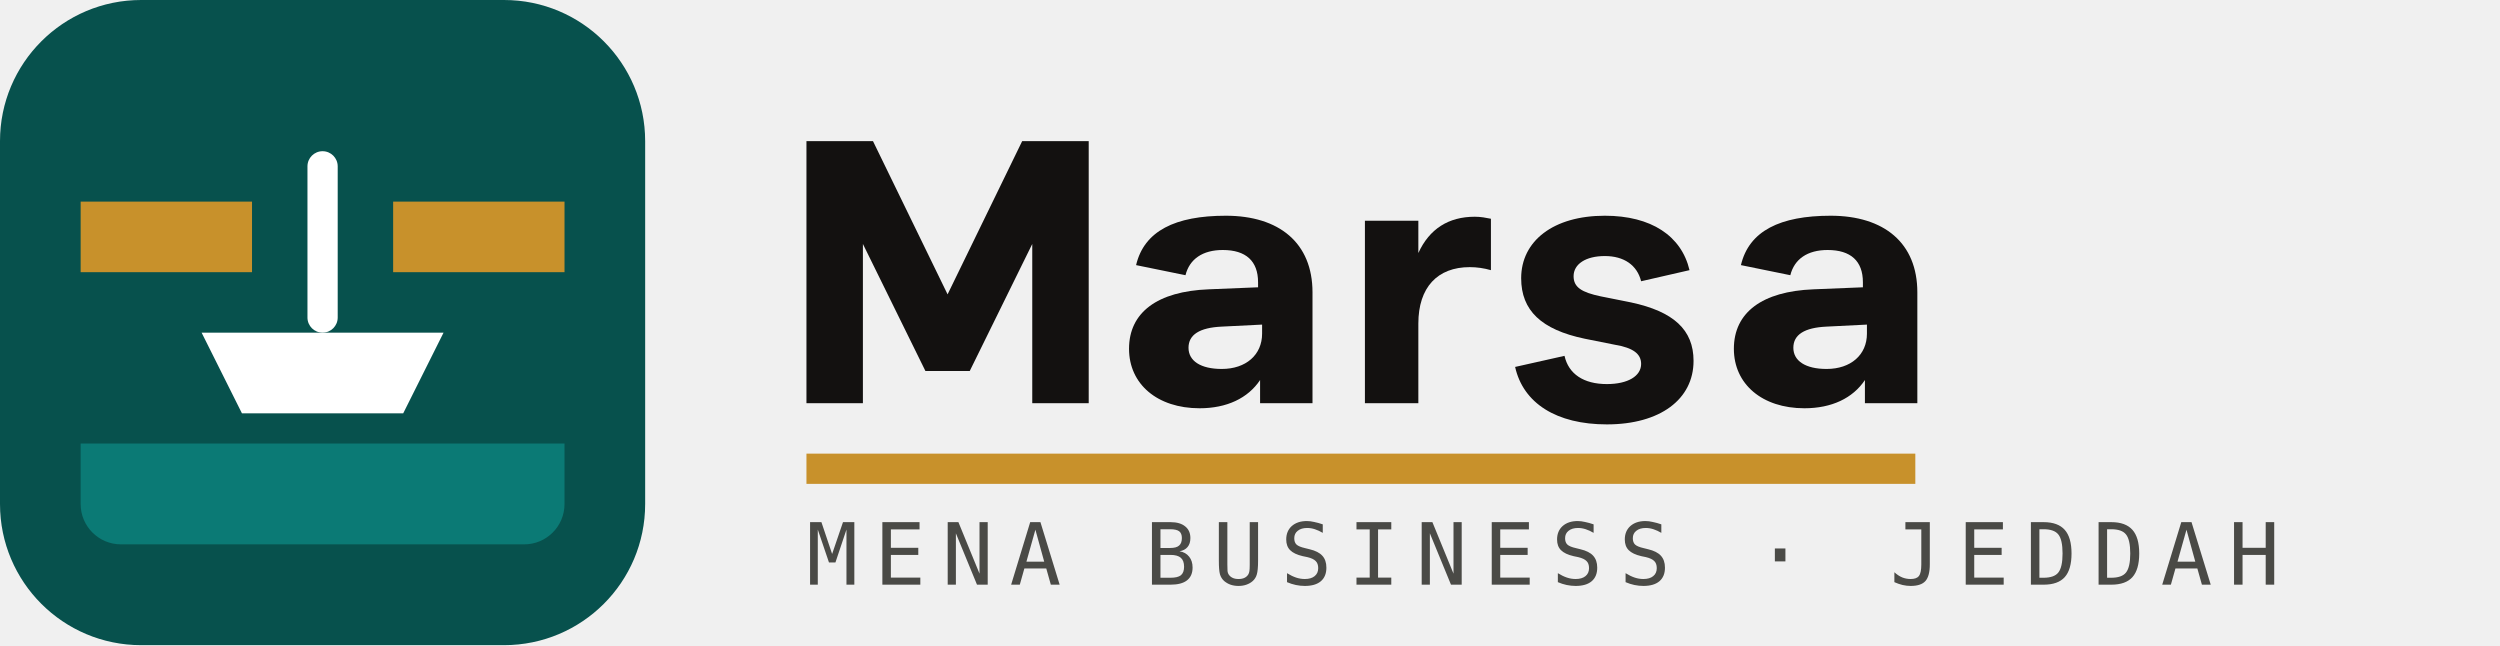
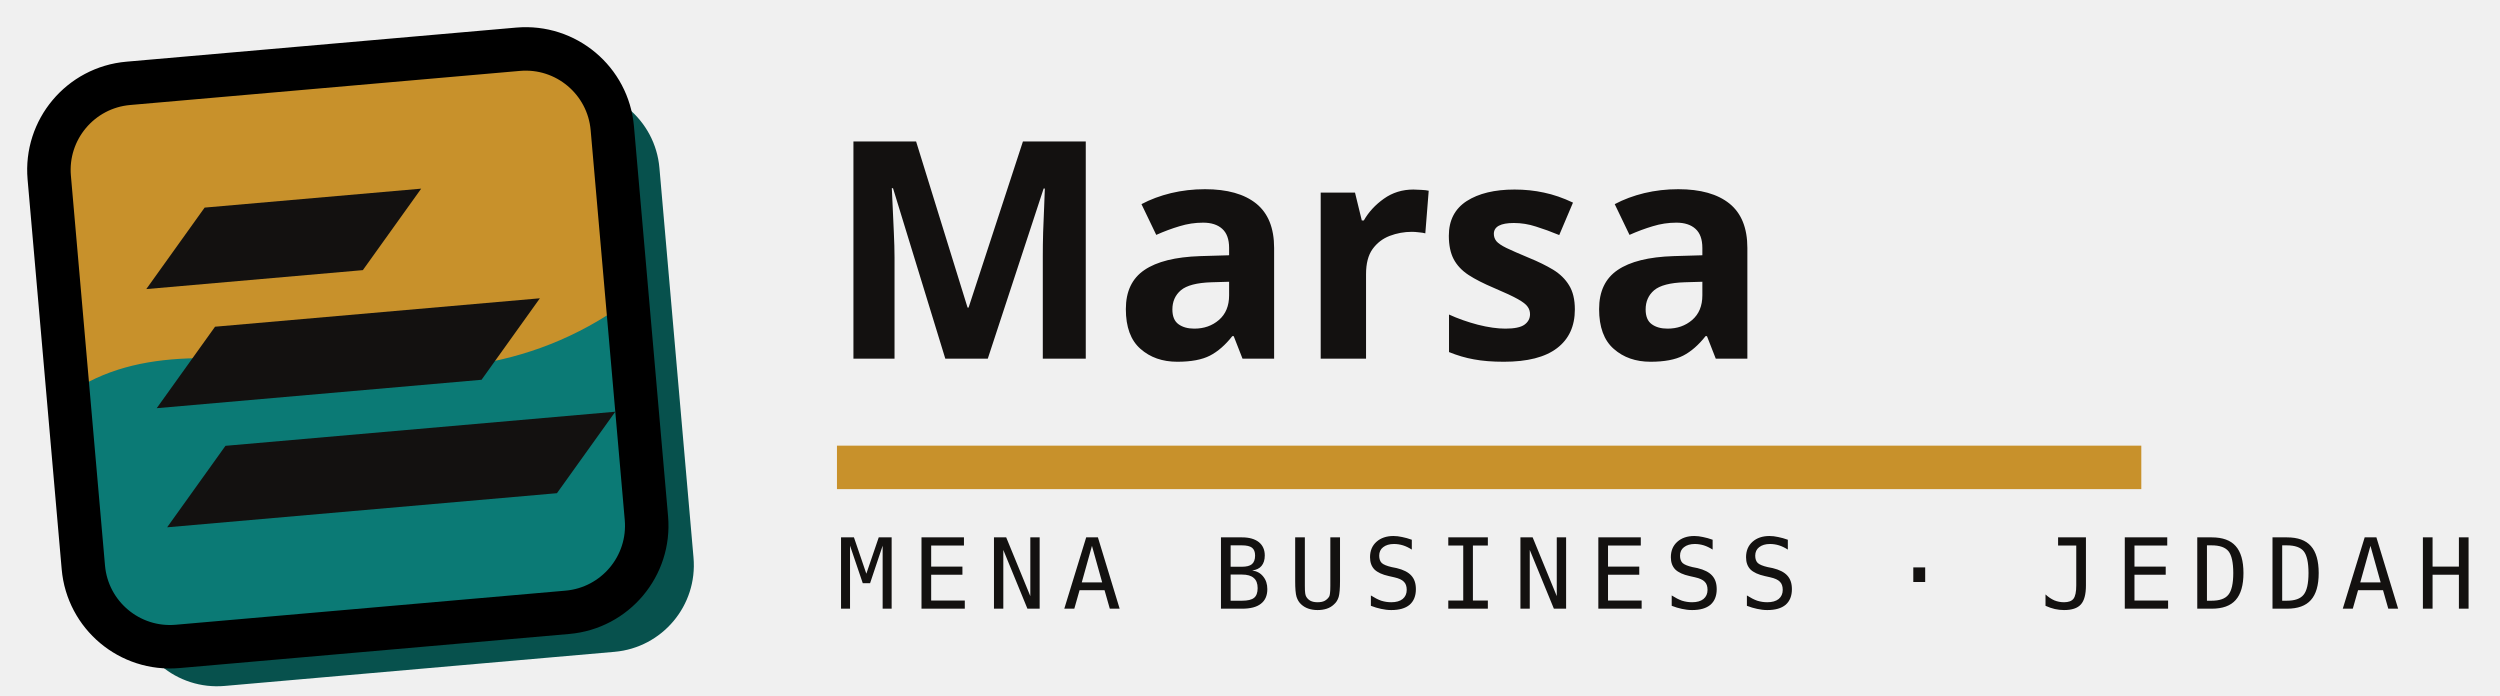
- <svg xmlns="http://www.w3.org/2000/svg" width="248" height="64" viewBox="0 0 248 64" role="img" aria-label="Marsa — MENA business, Jeddah">
-   <rect width="64" height="64" rx="14" fill="#07514D" />
-   <path d="M8 20h17v7H8z" fill="#C8912B" />
-   <path d="M39 20h17v7H39z" fill="#C8912B" />
-   <path d="M8 44h48v6a4 4 0 0 1-4 4H12a4 4 0 0 1-4-4z" fill="#0B7A75" />
-   <path d="M20 33h24l-4 8H24z" fill="#FFFFFF" />
-   <rect x="30.5" y="15" width="3" height="18" rx="1.5" fill="#FFFFFF" />
-   <g fill="#131110">
-     <path d="M80 14h6.6l7.4 15.2L101.4 14H108v26h-5.6V24.2l-6.2 12.6h-4.4L85.6 24.2V40H80z" />
-     <path d="M121.6 21.4c5.3 0 8.6 2.7 8.6 7.6V40h-5.2v-2.3c-1.2 1.8-3.3 2.8-6 2.8-4.2 0-7-2.4-7-5.9 0-3.6 2.8-5.7 7.9-5.9l4.9-.2v-.5c0-2.1-1.2-3.2-3.5-3.2-2 0-3.3.9-3.7 2.5l-4.9-1c.8-3.4 3.9-4.9 8.9-4.9zm-.4 15.2c2.4 0 4-1.4 4-3.5v-.9l-4 .2c-2.2.1-3.3.8-3.3 2.1 0 1.3 1.2 2.1 3.3 2.1z" />
-     <path d="M135.4 21.9h5.3v3.2c1.1-2.4 3-3.6 5.6-3.6.6 0 1.1.1 1.6.2v5.1c-.7-.2-1.4-.3-2.1-.3-3.2 0-5.1 2-5.1 5.6V40h-5.3z" />
-     <path d="M159.2 21.4c4.6 0 7.6 2 8.4 5.4l-4.8 1.1c-.4-1.6-1.7-2.5-3.6-2.5-1.9 0-3.1.8-3.1 2 0 1.1.8 1.6 2.7 2l3 .6c4.2.9 6.2 2.7 6.2 5.8 0 3.8-3.3 6.3-8.6 6.3-5 0-8.3-2.1-9.1-5.7l4.9-1.1c.4 1.8 1.9 2.8 4.2 2.8 2.1 0 3.4-.8 3.4-2 0-1-.8-1.6-2.6-1.9l-3-.6c-4.3-.9-6.3-2.8-6.3-6 0-3.7 3.2-6.2 8.3-6.2z" />
-     <path d="M181.6 21.4c5.3 0 8.6 2.7 8.6 7.6V40H185v-2.3c-1.2 1.8-3.3 2.8-6 2.8-4.2 0-7-2.4-7-5.9 0-3.6 2.8-5.7 7.9-5.9l4.9-.2v-.5c0-2.1-1.2-3.2-3.5-3.2-2 0-3.3.9-3.7 2.5l-4.9-1c.8-3.4 3.9-4.9 8.9-4.9zm-.4 15.2c2.4 0 4-1.4 4-3.5v-.9l-4 .2c-2.2.1-3.3.8-3.3 2.1 0 1.3 1.2 2.1 3.3 2.1z" />
+ <svg xmlns="http://www.w3.org/2000/svg" width="230" height="64" viewBox="0 0 230 64" role="img" aria-label="Marsa logo">
+   <defs>
+     <clipPath id="marsaSqLg">
+       <rect x="6" y="6" width="52" height="52" rx="8" />
+     </clipPath>
+   </defs>
+   <g transform="rotate(-5 32 32)">
+     <rect x="10" y="10" width="52" height="52" rx="8" fill="#07514D" />
+     <g clip-path="url(#marsaSqLg)">
+       <rect x="6" y="6" width="52" height="52" fill="#C8912B" />
+       <path d="M6,34 C20,26 38,42 58,30 L58,58 L6,58 Z" fill="#0B7A75" />
+     </g>
+     <rect x="6" y="6" width="52" height="52" rx="8" fill="none" stroke="#000000" stroke-width="4" />
+     <polygon points="14,25 34,25 40,18 20,18" fill="#131110" />
+     <polygon points="14,36 44,36 50,29 20,29" fill="#131110" />
+     <polygon points="14,47 50,47 56,40 20,40" fill="#131110" />
  </g>
-   <rect x="80" y="45" width="110" height="3" fill="#C8912B" />
-   <text x="80" y="58" font-family="ui-monospace, SFMono-Regular, Menlo, Consolas, monospace" font-size="8.5" letter-spacing="1.6" fill="#4A4A46">MENA BUSINESS · JEDDAH</text>
+   <text x="76" y="33" font-family="Space Grotesk, sans-serif" font-size="28" font-weight="700" fill="#131110">Marsa</text>
+   <rect x="77" y="41" width="120" height="4" fill="#C8912B" />
+   <text x="77" y="56" font-family="JetBrains Mono, monospace" font-size="9" letter-spacing="1.5" fill="#131110">MENA BUSINESS · JEDDAH</text>
</svg>
